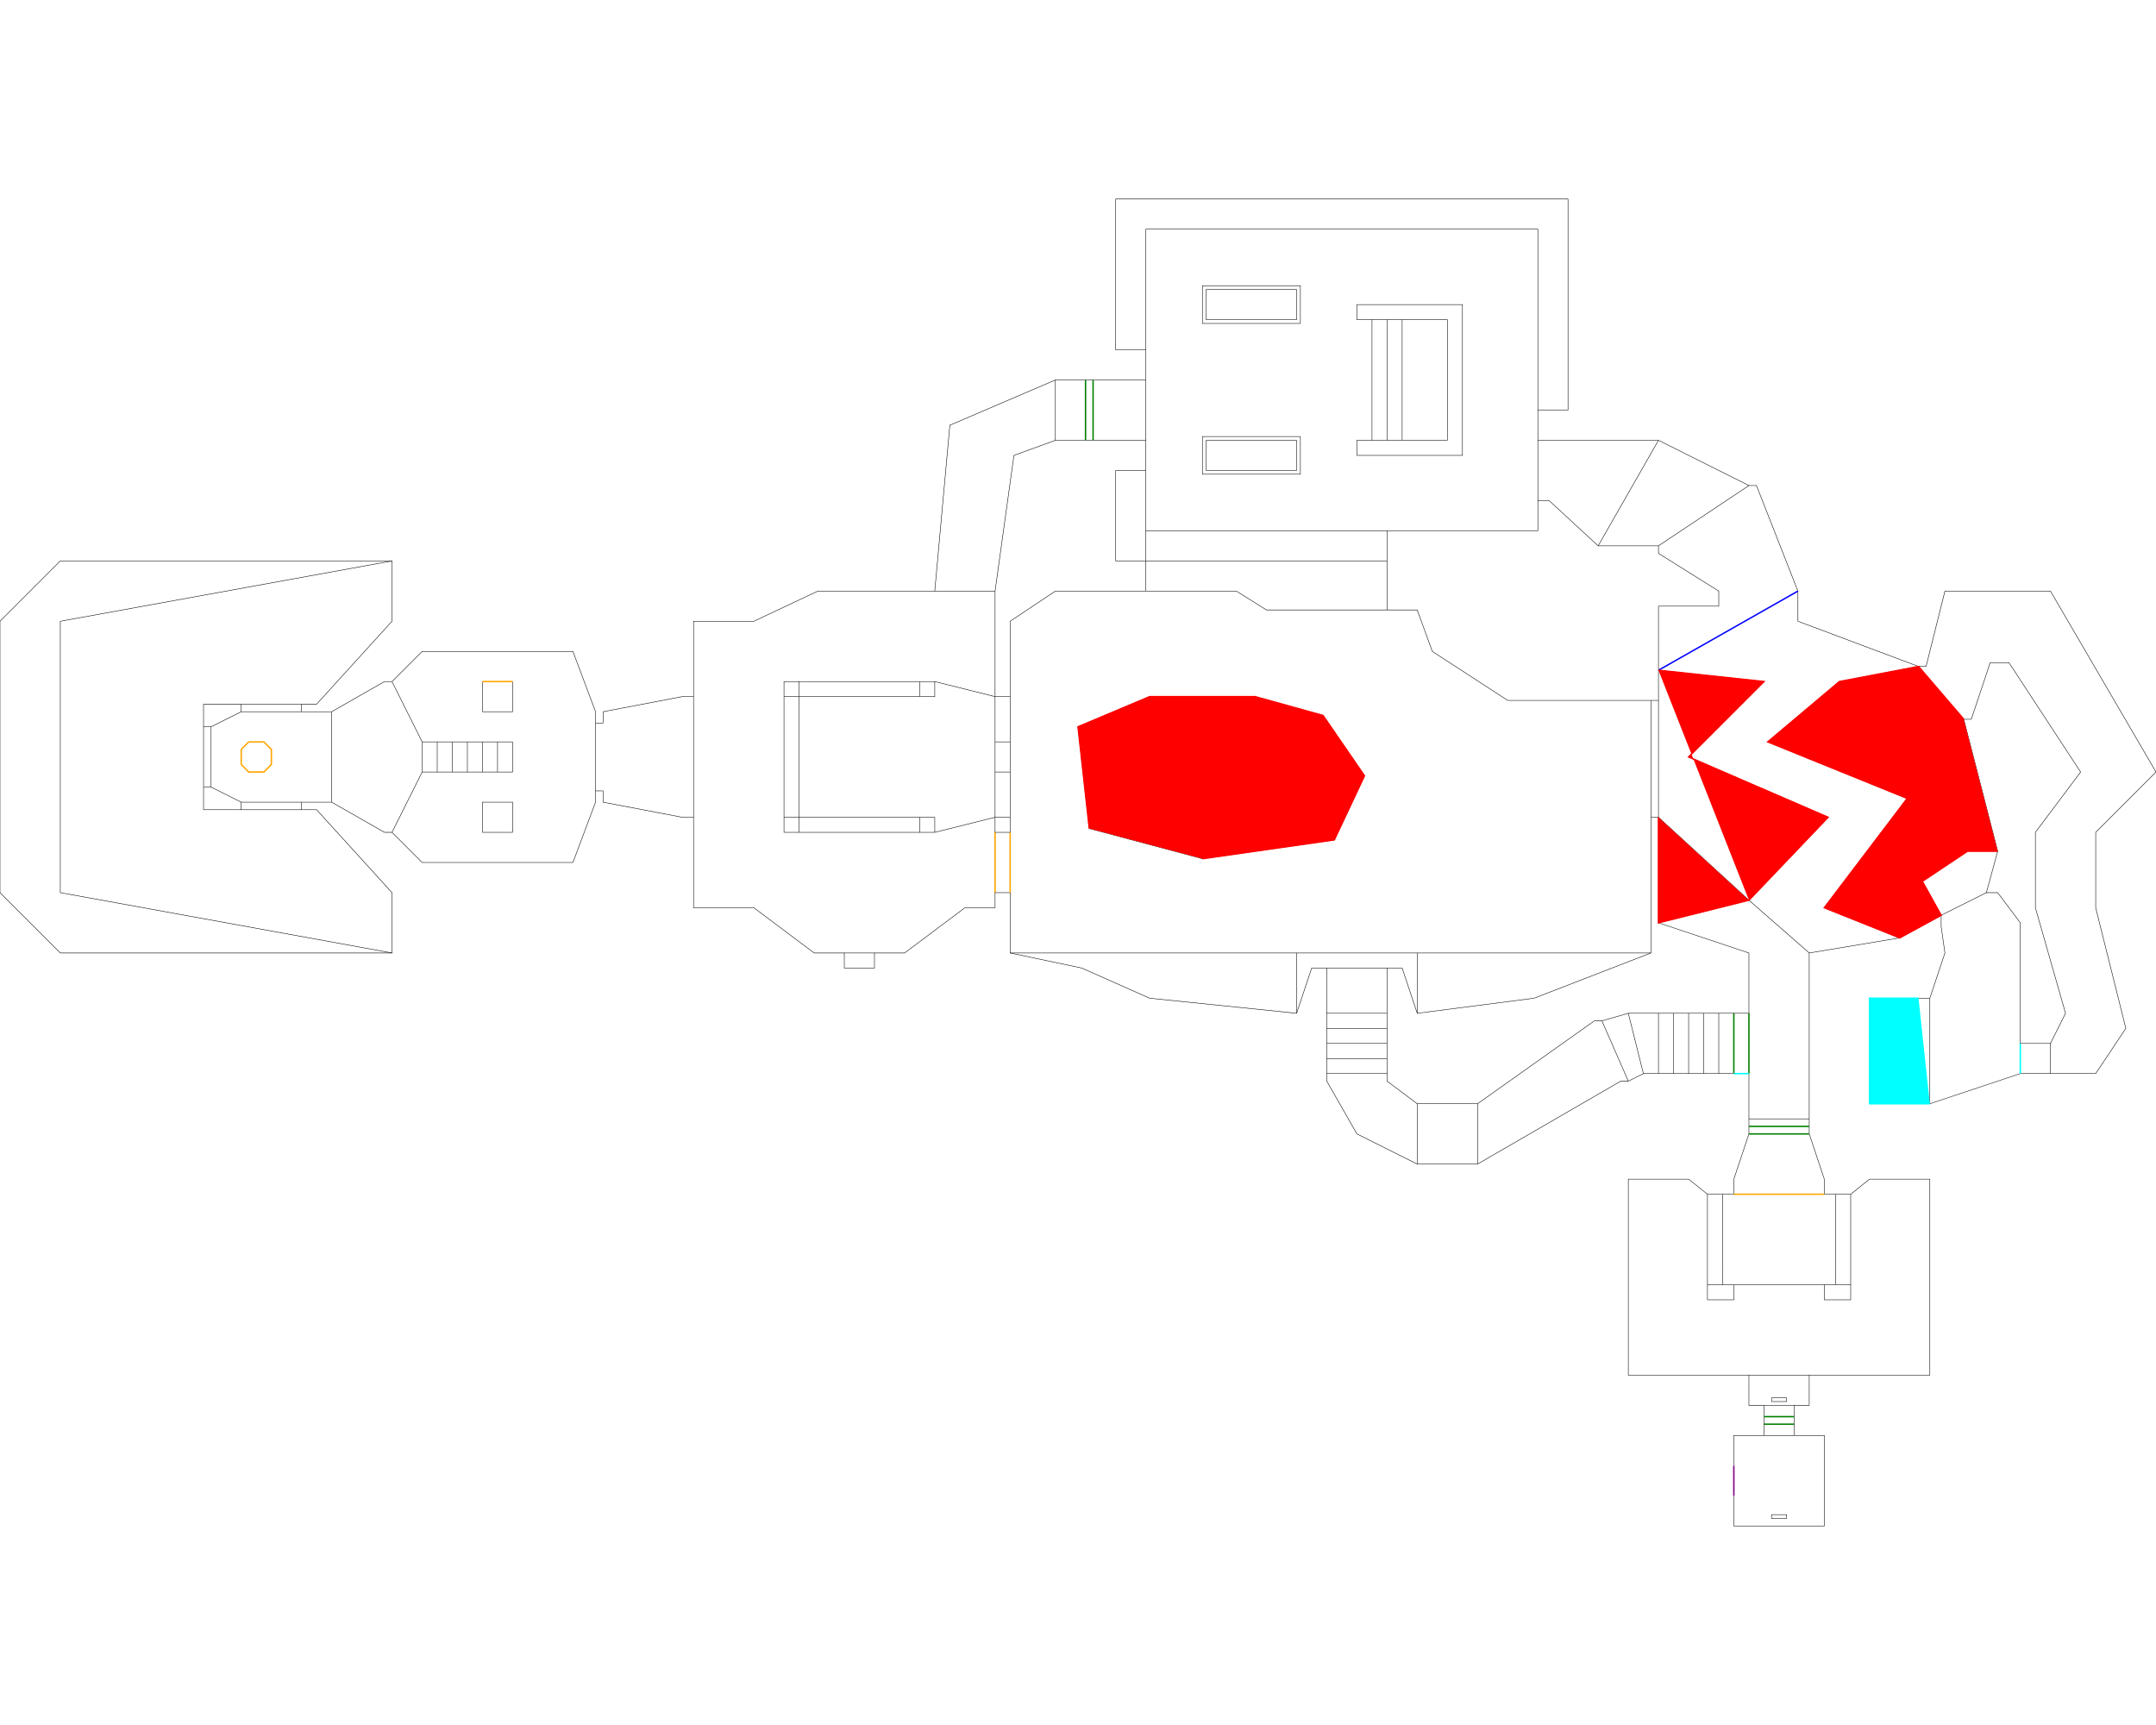
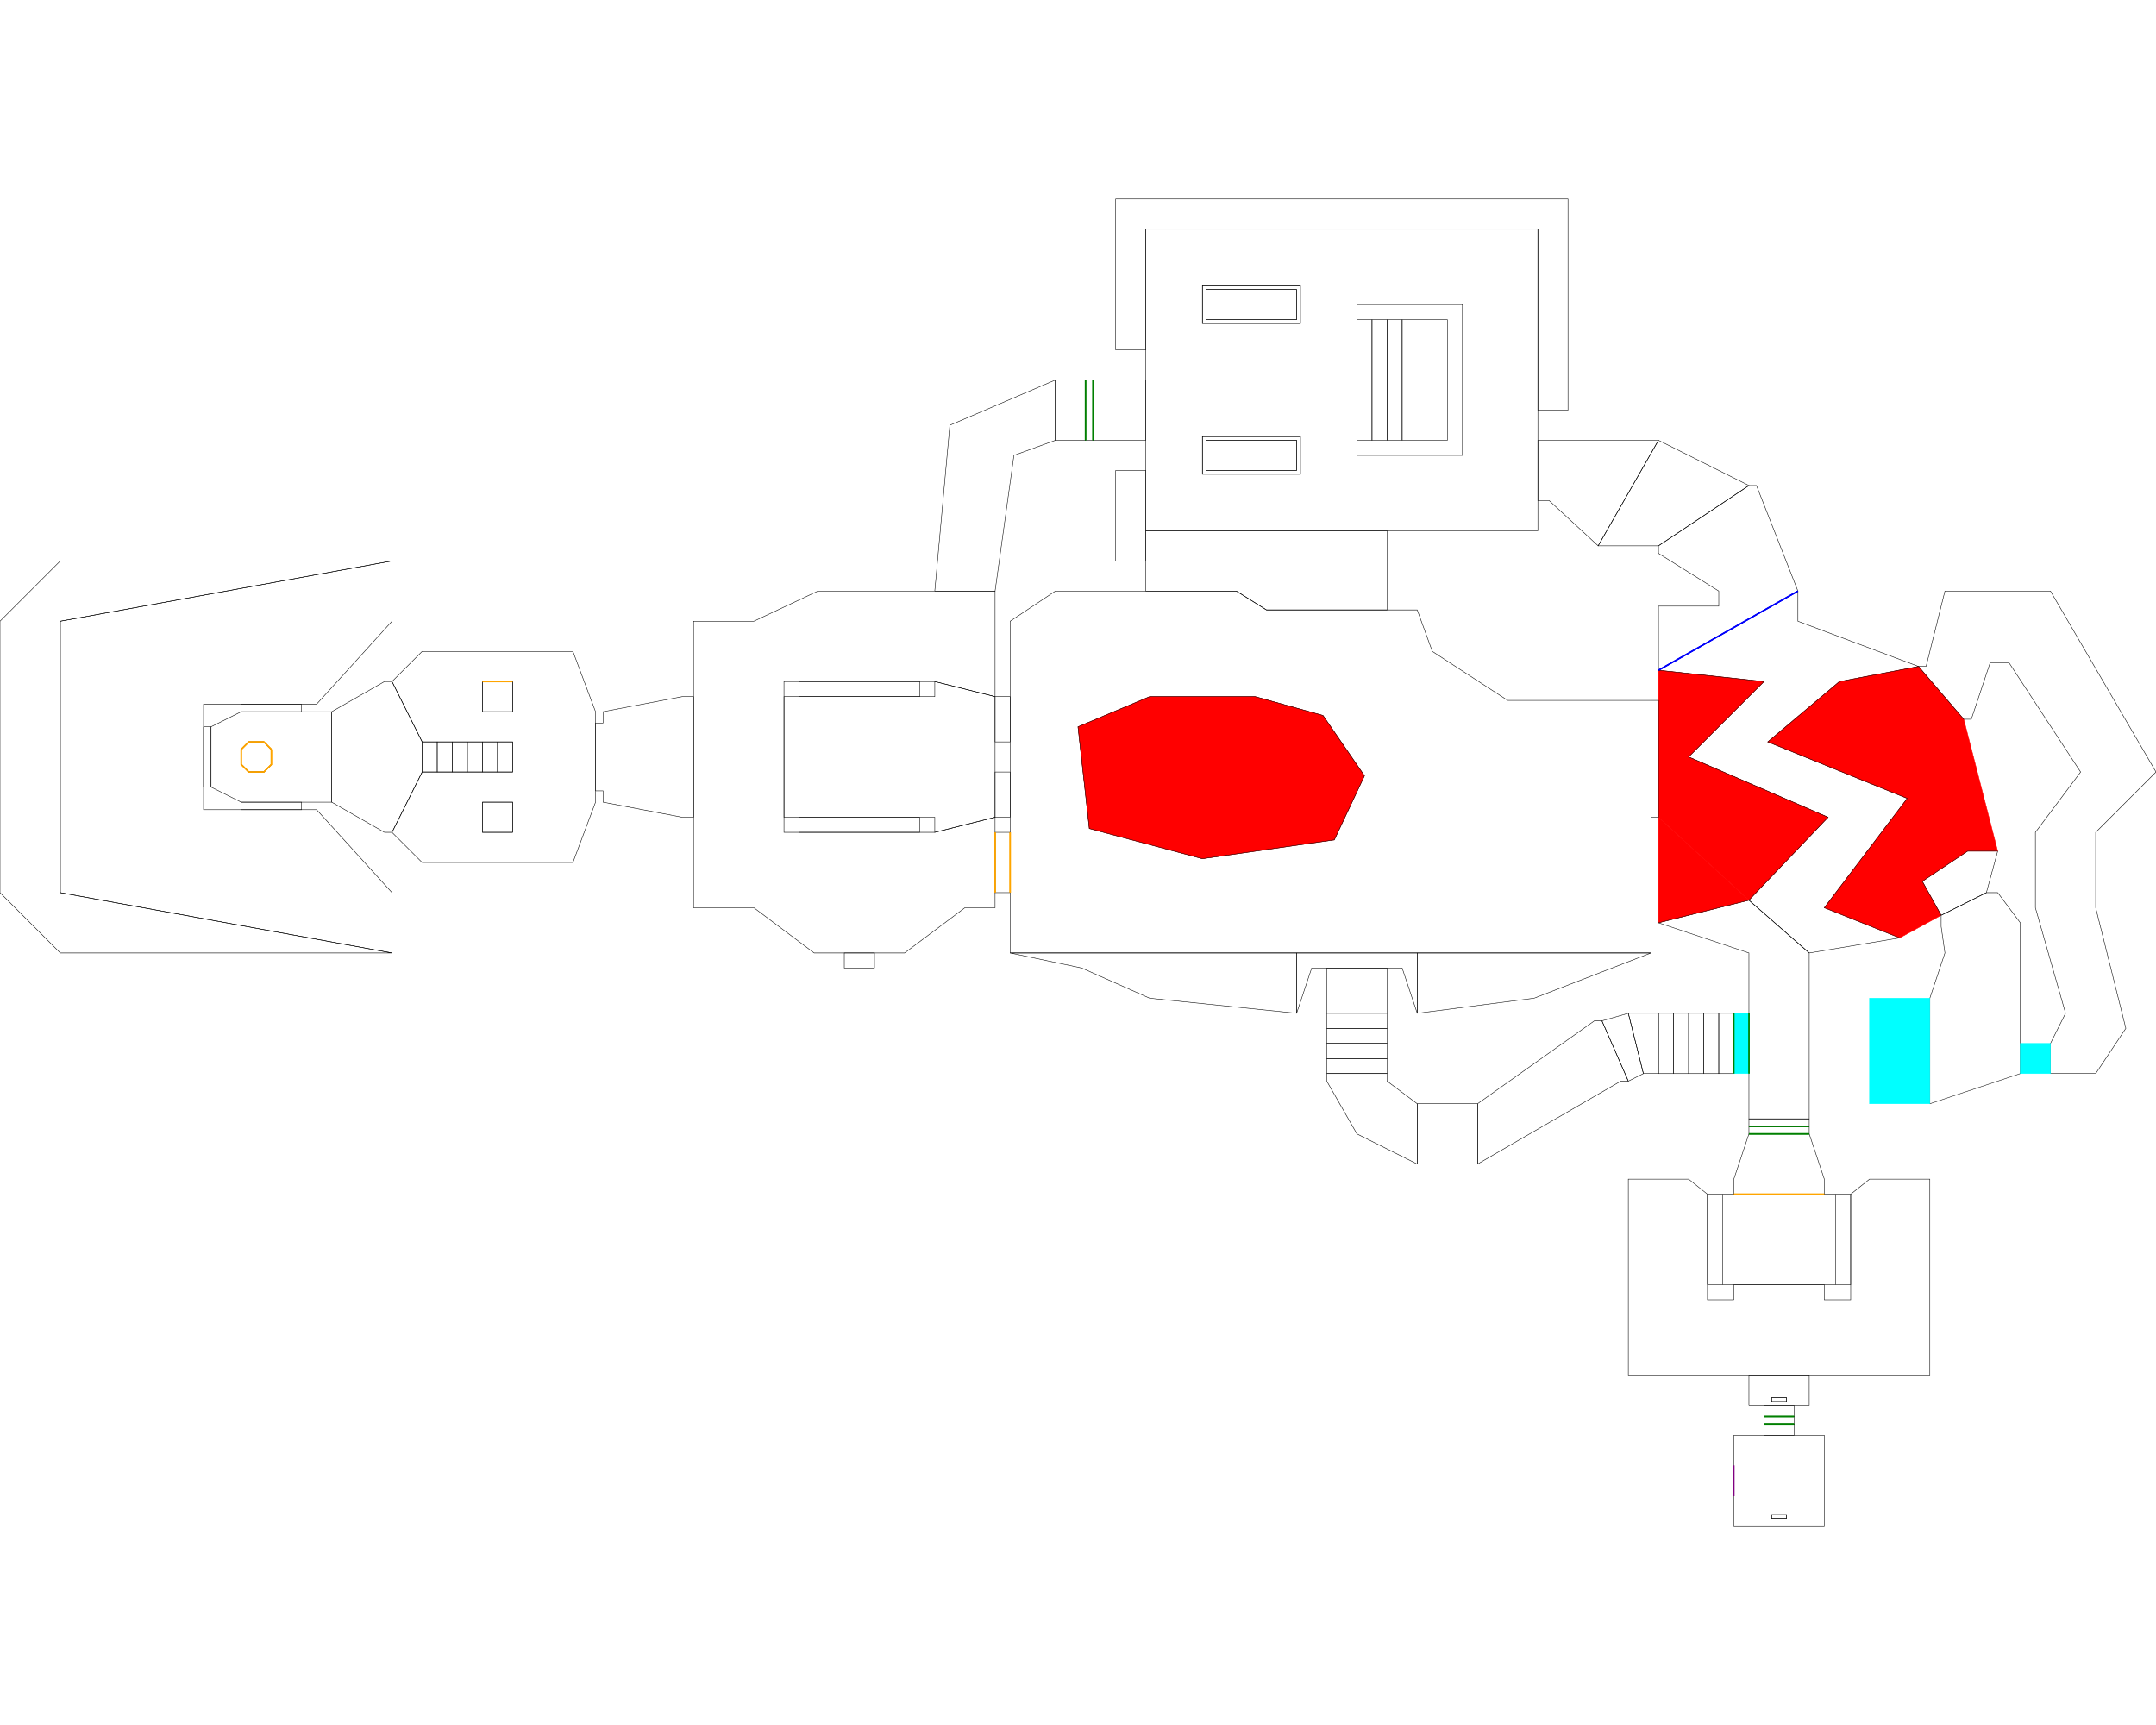
<svg xmlns="http://www.w3.org/2000/svg" width="2560" height="2048" viewBox="-768 2048 4576 2816">
  <g>
-     <polyline points="1344,3520 1344,3552 1280,3552 1152,3648 1088,3648 1088,3680 1024,3680 1024,3648 960,3648 832,3552 704,3552 704,3360 680,3360 512,3328 512,3304" fill="none" stroke="black" stroke-width="1" />
-     <polyline points="1664,2816 1664,2752 1664,2624" fill="none" stroke="black" stroke-width="1" />
-     <polyline points="1344,3392 1344,3520" fill="none" stroke="orange" stroke-width="3" />
-     <polyline points="1376,3392 1376,3360 1344,3360 1344,3392" fill="none" stroke="black" stroke-width="1" />
-     <polyline points="1552,2432 1664,2432 1664,2392 1664,2368 1600,2368 1600,2112 1600,2048 1664,2048 2496,2048 2560,2048 2560,2112 2560,2496 2496,2496 2496,2520 2496,2560 2520,2560 2752,2560 2944,2656 2960,2656 3048,2880 3048,2944 3304,3040 3320,3040 3360,2880 3584,2880 3808,3264 3680,3392 3680,3552 3744,3808 3680,3904 3584,3904 3536,3904 3520,3904 3328,3968 3304,3968 3200,3968 3200,3744 3304,3744 3328,3744 3360,3648 3352,3592 3352,3568 3264,3616 3072,3648 3072,4000 3072,4016" fill="none" stroke="black" stroke-width="1" />
-     <polyline points="3416,3152 3400,3152 3472,3432 3448,3520 3472,3520 3520,3584 3520,3840 3536,3840 3584,3840 3616,3776 3552,3552 3552,3392 3648,3264 3496,3032 3456,3032 3416,3152" fill="none" stroke="black" stroke-width="1" />
-     <polyline points="1992,2312 1992,2232 1784,2232 1784,2312 1992,2312" fill="none" stroke="black" stroke-width="1" />
-     <polyline points="2208,2560 2176,2560 2144,2560 2112,2560 2112,2592 2336,2592 2336,2272 2112,2272 2112,2304 2144,2304 2176,2304 2208,2304 2304,2304 2304,2560" fill="none" stroke="black" stroke-width="1" />
-     <polyline points="2304,2560 2208,2560" fill="none" stroke="black" stroke-width="1" />
-     <polyline points="3304,3040 3400,3152" fill="none" stroke="black" stroke-width="1" />
-     <polyline points="3584,3840 3584,3904" fill="none" stroke="black" stroke-width="1" />
-     <polyline points="2144,2304 2144,2560" fill="none" stroke="black" stroke-width="1" />
-     <polyline points="1664,2816 1600,2816 1600,2752 1600,2624 1664,2624 1664,2600 1664,2560 1552,2560" fill="none" stroke="black" stroke-width="1" />
-     <polyline points="1984,2240 1792,2240 1792,2304 1984,2304 1984,2240" fill="none" stroke="black" stroke-width="1" />
-     <polyline points="2176,2920 2240,2920 2272,3008 2432,3112 2736,3112 2752,3112 2752,3048 2752,2912 2880,2912 2880,2880 2752,2800 2752,2784 2624,2784 2520,2688 2496,2688 2496,2752 2200,2752 2176,2752 2176,2816" fill="none" stroke="black" stroke-width="1" />
-     <polyline points="2176,2752 1664,2752" fill="none" stroke="black" stroke-width="1" />
-     <polyline points="-256,3216 -256,3248 -240,3264 -208,3264 -192,3248 -192,3216 -208,3200 -240,3200" fill="none" stroke="orange" stroke-width="3" />
-     <polyline points="-240,3200 -256,3216" fill="none" stroke="orange" stroke-width="3" />
-     <polyline points="1664,2368 1664,2112 2496,2112 2496,2496" fill="none" stroke="black" stroke-width="1" />
-     <polyline points="3024,4848 3024,4840 2992,4840 2992,4848 3024,4848" fill="none" stroke="black" stroke-width="1" />
-     <polyline points="3040,4608 2976,4608" fill="none" stroke="black" stroke-width="1" />
-     <polyline points="2992,4592 2992,4600 3024,4600 3024,4592" fill="none" stroke="black" stroke-width="1" />
-     <polyline points="3024,4592 2992,4592" fill="none" stroke="black" stroke-width="1" />
-     <polyline points="3072,4032 3104,4128 3104,4160 3128,4160 3160,4160 3200,4128 3328,4128 3328,4544 3072,4544 3072,4608 3040,4608 3040,4632" fill="none" stroke="black" stroke-width="1" />
-     <polyline points="3072,4016 3072,4032" fill="none" stroke="black" stroke-width="1" />
-     <polyline points="2912,4736 2912,4672 2976,4672" fill="none" stroke="black" stroke-width="1" />
-     <polyline points="3040,4672 3104,4672 3104,4864 2912,4864 2912,4800" fill="none" stroke="black" stroke-width="1" />
-     <polyline points="2976,4648 3040,4648" fill="none" stroke="green" stroke-width="3" />
-     <polyline points="3040,4632 3040,4648" fill="none" stroke="black" stroke-width="1" />
-     <polyline points="2976,4648 2976,4632" fill="none" stroke="black" stroke-width="1" />
-     <polyline points="2976,4632 2976,4608 2944,4608 2944,4544 2688,4544 2688,4128 2816,4128 2856,4160 2888,4160 2912,4160 2912,4128 2944,4032" fill="none" stroke="black" stroke-width="1" />
-     <polyline points="3040,4648 3040,4672" fill="none" stroke="black" stroke-width="1" />
-     <polyline points="2912,4800 2912,4736" fill="none" stroke="purple" stroke-width="3" />
-     <polyline points="3160,4160 3160,4352" fill="none" stroke="black" stroke-width="1" />
-     <polyline points="3040,4632 2976,4632" fill="none" stroke="green" stroke-width="3" />
-     <polyline points="3128,4160 3128,4192 3128,4320" fill="none" stroke="black" stroke-width="1" />
-     <polyline points="3128,4320 3128,4352" fill="none" stroke="black" stroke-width="1" />
-     <polyline points="2888,4320 2888,4192 2888,4160" fill="none" stroke="black" stroke-width="1" />
-     <polyline points="2888,4352 2888,4320" fill="none" stroke="black" stroke-width="1" />
-     <polyline points="2912,4352 2888,4352 2856,4352 2856,4384 2912,4384 2912,4352" fill="none" stroke="black" stroke-width="1" />
-     <polyline points="3328,3968 3328,3744" fill="none" stroke="black" stroke-width="1" />
-     <polyline points="3104,4352 2912,4352" fill="none" stroke="black" stroke-width="1" />
-     <polyline points="3072,4000 2944,4000" fill="none" stroke="black" stroke-width="1" />
-     <polyline points="3160,4384 3160,4352 3128,4352 3104,4352 3104,4384 3160,4384" fill="none" stroke="black" stroke-width="1" />
-     <polyline points="2944,4544 3072,4544" fill="none" stroke="black" stroke-width="1" />
-     <polyline points="2944,4016 2944,4000 2944,3904" fill="none" stroke="black" stroke-width="1" />
-     <polyline points="2944,4032 2944,4016" fill="none" stroke="black" stroke-width="1" />
-     <polyline points="2856,4352 2856,4160" fill="none" stroke="black" stroke-width="1" />
-     <polyline points="2976,4672 2976,4648" fill="none" stroke="black" stroke-width="1" />
-     <polyline points="2976,4672 3040,4672" fill="none" stroke="black" stroke-width="1" />
-     <polyline points="2912,3904 2880,3904 2848,3904 2816,3904 2784,3904 2752,3904 2720,3904 2688,3920 2672,3920 2368,4096 2344,4096 2264,4096 2240,4096 2112,4032 2048,3920 2048,3904 2048,3872 2048,3840 2048,3808 2048,3776 2048,3704 2048,3680 2016,3680 1984,3776 1672,3744 1528,3680 1376,3648 1376,3520" fill="none" stroke="black" stroke-width="1" />
-     <polyline points="2736,3112 2736,3360" fill="none" stroke="black" stroke-width="1" />
-     <polyline points="2912,4160 3104,4160" fill="none" stroke="orange" stroke-width="3" />
-     <polyline points="2912,3776 2912,3904" fill="none" stroke="green" stroke-width="3" />
-     <polyline points="2944,3904 2944,3776" fill="none" stroke="green" stroke-width="3" />
-     <polyline points="2912,3776 2944,3776" fill="none" stroke="black" stroke-width="1" />
-     <polyline points="2944,3904 2912,3904" fill="none" stroke="black" stroke-width="1" />
-     <polyline points="2736,3648 2240,3648" fill="none" stroke="black" stroke-width="1" />
-     <polyline points="2616,3792 2632,3792 2688,3776 2752,3776 2784,3776 2816,3776 2848,3776 2880,3776 2912,3776" fill="none" stroke="black" stroke-width="1" />
-     <polyline points="2944,3776 2944,3648 2752,3584 2752,3360 2736,3360 2736,3648 2488,3744 2240,3776 2208,3680 2176,3680 2176,3704 2176,3776 2176,3808 2176,3840 2176,3872 2176,3904 2176,3920 2240,3968 2264,3968 2344,3968 2368,3968 2616,3792" fill="none" stroke="black" stroke-width="1" />
-     <polyline points="2240,3776 2240,3648 1984,3648 1984,3776" fill="none" stroke="black" stroke-width="1" />
-     <polyline points="2784,3776 2784,3904" fill="none" stroke="black" stroke-width="1" />
-     <polyline points="1984,3648 1376,3648" fill="none" stroke="black" stroke-width="1" />
-     <polyline points="2208,2304 2208,2560" fill="none" stroke="black" stroke-width="1" />
-     <polyline points="2816,3776 2816,3904" fill="none" stroke="black" stroke-width="1" />
-     <polyline points="2848,3776 2848,3904" fill="none" stroke="black" stroke-width="1" />
-     <polyline points="1992,2552 1784,2552 1784,2632 1992,2632 1992,2552" fill="none" stroke="black" stroke-width="1" />
-     <polyline points="1984,2624 1984,2560 1792,2560 1792,2624 1984,2624" fill="none" stroke="black" stroke-width="1" />
-     <polyline points="3472,3432 3408,3432 3312,3496 3352,3568" fill="none" stroke="black" stroke-width="1" />
-     <polyline points="3104,3552 3280,3320 2984,3200 3136,3072 3304,3040" fill="none" stroke="black" stroke-width="1" />
-     <polyline points="2752,3360 2944,3536 3072,3648" fill="none" stroke="black" stroke-width="1" />
-     <polyline points="2752,3360 2752,3112" fill="none" stroke="black" stroke-width="1" />
-     <polyline points="2752,3048 3048,2880" fill="none" stroke="blue" stroke-width="3" />
-     <polyline points="2752,2784 2944,2656" fill="none" stroke="black" stroke-width="1" />
-     <polyline points="2752,3048 2976,3072 2816,3232 3112,3360 2944,3536 2752,3584" fill="none" stroke="black" stroke-width="1" />
-     <polyline points="3072,4016 2944,4016" fill="none" stroke="green" stroke-width="3" />
-     <polyline points="2048,3776 2176,3776" fill="none" stroke="black" stroke-width="1" />
-     <polyline points="2048,3808 2176,3808" fill="none" stroke="black" stroke-width="1" />
-     <polyline points="2176,3680 2048,3680" fill="none" stroke="black" stroke-width="1" />
-     <polyline points="2880,3776 2880,3904" fill="none" stroke="black" stroke-width="1" />
-     <polyline points="2368,3968 2368,4096" fill="none" stroke="black" stroke-width="1" />
-     <polyline points="2944,4032 3072,4032" fill="none" stroke="green" stroke-width="3" />
-     <polyline points="1664,2560 1664,2432" fill="none" stroke="black" stroke-width="1" />
-     <polyline points="2752,3776 2752,3904" fill="none" stroke="black" stroke-width="1" />
-     <polyline points="2496,2560 2496,2688" fill="none" stroke="black" stroke-width="1" />
-     <polyline points="1784,3448 1544,3384 1520,3168 1672,3104 1896,3104 2040,3144 2128,3272 2064,3408" fill="none" stroke="black" stroke-width="1" />
-     <polyline points="2064,3408 1784,3448" fill="none" stroke="black" stroke-width="1" />
-     <polyline points="1664,2880 1856,2880 1920,2920 2176,2920" fill="none" stroke="black" stroke-width="1" />
-     <polyline points="2240,4096 2240,3968" fill="none" stroke="black" stroke-width="1" />
-     <polyline points="2624,2784 2752,2560" fill="none" stroke="black" stroke-width="1" />
-     <polyline points="2632,3792 2688,3920" fill="none" stroke="black" stroke-width="1" />
-     <polyline points="1552,2560 1536,2560" fill="none" stroke="black" stroke-width="1" />
-     <polyline points="1536,2432 1552,2432" fill="none" stroke="black" stroke-width="1" />
-     <polyline points="512,3160 512,3136 680,3104 704,3104 704,2944 832,2944 968,2880 1216,2880 1248,2528 1472,2432 1536,2432" fill="none" stroke="black" stroke-width="1" />
-     <polyline points="1536,2560 1472,2560 1384,2592 1344,2880 1344,3104 1376,3104 1376,2944 1472,2880 1664,2880" fill="none" stroke="black" stroke-width="1" />
-     <polyline points="320,3392 320,3328 256,3328 256,3392 320,3392" fill="none" stroke="black" stroke-width="1" />
-     <polyline points="496,3304 496,3328 448,3456 128,3456 64,3392 48,3392 -64,3328 -88,3328 -128,3328 -128,3344 -96,3344 64,3520 64,3648 -640,3648 -768,3520 -768,2944 -640,2816 64,2816 64,2944 -96,3120 -128,3120 -128,3136 -88,3136 -64,3136 48,3072 64,3072 128,3008 448,3008 496,3136 496,3160" fill="none" stroke="black" stroke-width="1" />
-     <polyline points="64,3648 -640,3520 -640,2944 64,2816" fill="none" stroke="black" stroke-width="1" />
-     <polyline points="-336,3296 -336,3344 -256,3344 -256,3328 -320,3296 -336,3296" fill="none" stroke="black" stroke-width="1" />
-     <polyline points="-256,3120 -336,3120 -336,3168 -320,3168 -256,3136 -256,3120" fill="none" stroke="black" stroke-width="1" />
-     <polyline points="-128,3328 -256,3328" fill="none" stroke="black" stroke-width="1" />
-     <polyline points="256,3264 256,3200" fill="none" stroke="black" stroke-width="1" />
-     <polyline points="224,3264 224,3200" fill="none" stroke="black" stroke-width="1" />
-     <polyline points="192,3264 192,3200" fill="none" stroke="black" stroke-width="1" />
-     <polyline points="160,3264 160,3200" fill="none" stroke="black" stroke-width="1" />
-     <polyline points="192,3200 160,3200 128,3200" fill="none" stroke="black" stroke-width="1" />
-     <polyline points="256,3200 224,3200 192,3200" fill="none" stroke="black" stroke-width="1" />
-     <polyline points="320,3200 288,3200 256,3200" fill="none" stroke="black" stroke-width="1" />
-     <polyline points="320,3264 320,3200" fill="none" stroke="black" stroke-width="1" />
-     <polyline points="256,3264 288,3264 320,3264" fill="none" stroke="black" stroke-width="1" />
-     <polyline points="192,3264 224,3264 256,3264" fill="none" stroke="black" stroke-width="1" />
-     <polyline points="128,3264 160,3264 192,3264" fill="none" stroke="black" stroke-width="1" />
-     <polyline points="-320,3296 -320,3168" fill="none" stroke="black" stroke-width="1" />
-     <polyline points="288,3264 288,3200" fill="none" stroke="black" stroke-width="1" />
-     <polyline points="-336,3168 -336,3296" fill="none" stroke="black" stroke-width="1" />
-     <polyline points="-256,3344 -128,3344" fill="none" stroke="black" stroke-width="1" />
-     <polyline points="-256,3136 -128,3136" fill="none" stroke="black" stroke-width="1" />
-     <polyline points="-128,3120 -256,3120" fill="none" stroke="black" stroke-width="1" />
-     <polyline points="496,3160 512,3160" fill="none" stroke="black" stroke-width="1" />
-     <polyline points="512,3304 496,3304" fill="none" stroke="black" stroke-width="1" />
-     <polyline points="496,3160 496,3304" fill="none" stroke="black" stroke-width="1" />
-     <polyline points="3264,3616 3104,3552" fill="none" stroke="black" stroke-width="1" />
-     <polyline points="2688,3776 2720,3904" fill="none" stroke="black" stroke-width="1" />
-     <polyline points="-64,3136 -64,3328" fill="none" stroke="black" stroke-width="1" />
-     <polyline points="1536,2432 1536,2560" fill="none" stroke="green" stroke-width="3" />
-     <polyline points="64,3392 128,3264 128,3200 64,3072" fill="none" stroke="black" stroke-width="1" />
-     <polyline points="1376,3520 1344,3520" fill="none" stroke="black" stroke-width="1" />
-     <polyline points="1376,3520 1376,3392" fill="none" stroke="orange" stroke-width="3" />
-     <polyline points="928,3072 1184,3072" fill="none" stroke="black" stroke-width="1" />
-     <polyline points="896,3360 896,3104" fill="none" stroke="black" stroke-width="1" />
-     <polyline points="1184,3360 928,3360 928,3104" fill="none" stroke="black" stroke-width="1" />
-     <polyline points="928,3104 1184,3104" fill="none" stroke="black" stroke-width="1" />
-     <polyline points="1088,3648 1024,3648" fill="none" stroke="black" stroke-width="1" />
-     <polyline points="2048,3904 2176,3904" fill="none" stroke="black" stroke-width="1" />
-     <polyline points="3448,3520 3352,3568" fill="none" stroke="black" stroke-width="1" />
-     <polyline points="256,3072 256,3136 320,3136 320,3072" fill="none" stroke="black" stroke-width="1" />
-     <polyline points="1472,2432 1472,2560" fill="none" stroke="black" stroke-width="1" />
-     <polyline points="1216,3072 1344,3104" fill="none" stroke="black" stroke-width="1" />
-     <polyline points="1344,3360 1216,3392" fill="none" stroke="black" stroke-width="1" />
-     <polyline points="1184,3392 928,3392" fill="none" stroke="black" stroke-width="1" />
-     <polyline points="1552,2560 1552,2432" fill="none" stroke="green" stroke-width="3" />
-     <polyline points="1344,3200 1344,3264 1376,3264 1376,3200 1344,3200" fill="none" stroke="black" stroke-width="1" />
-     <polyline points="320,3072 256,3072" fill="none" stroke="orange" stroke-width="3" />
-     <polyline points="1376,3360 1376,3264" fill="none" stroke="black" stroke-width="1" />
-     <polyline points="1376,3200 1376,3104" fill="none" stroke="black" stroke-width="1" />
-     <polyline points="1344,3104 1344,3200" fill="none" stroke="black" stroke-width="1" />
-     <polyline points="1344,2880 1216,2880" fill="none" stroke="black" stroke-width="1" />
-     <polyline points="2176,2304 2176,2560" fill="none" stroke="black" stroke-width="1" />
-     <polyline points="1344,3264 1344,3360" fill="none" stroke="black" stroke-width="1" />
-     <polyline points="1184,3104 1216,3104 1216,3072 1184,3072" fill="none" stroke="black" stroke-width="1" />
-     <polyline points="1184,3072 1184,3104" fill="none" stroke="black" stroke-width="1" />
-     <polyline points="928,3104 928,3072 896,3072 896,3104" fill="none" stroke="black" stroke-width="1" />
-     <polyline points="896,3104 928,3104" fill="none" stroke="black" stroke-width="1" />
-     <polyline points="1216,3360 1184,3360 1184,3392 1216,3392" fill="none" stroke="black" stroke-width="1" />
-     <polyline points="1216,3392 1216,3360" fill="none" stroke="black" stroke-width="1" />
-     <polyline points="928,3360 896,3360 896,3392 928,3392" fill="none" stroke="black" stroke-width="1" />
-     <polyline points="928,3392 928,3360" fill="none" stroke="black" stroke-width="1" />
-     <polyline points="2176,2816 1664,2816" fill="none" stroke="black" stroke-width="1" />
-     <polyline points="704,3104 704,3360" fill="none" stroke="black" stroke-width="1" />
-     <polyline points="2048,3840 2176,3840" fill="none" stroke="black" stroke-width="1" />
-     <polyline points="2048,3872 2176,3872" fill="none" stroke="black" stroke-width="1" />
-     <polyline points="3520,3840 3520,3904" fill="none" stroke="black" stroke-width="1" />
-     <polyline points="2176,2816 2176,2920" fill="none" stroke="black" stroke-width="1" />
-     <polyline points="1664,2880 1664,2816" fill="none" stroke="black" stroke-width="1" />
-     <polyline points="1344,3392 1376,3392" fill="none" stroke="black" stroke-width="1" />
-     <polyline points="1544,3384 1520,3168 1672,3104 1896,3104 2040,3144 2128,3272 2064,3408 1784,3448" fill="red" stroke="red" stroke-width="3" />
-     <polyline points="2944,3536 2752,3584 2752,3360" fill="red" stroke="red" stroke-width="3" />
-     <polyline points="3472,3432 3408,3432 3312,3496 3352,3568 3264,3616 3104,3552 3280,3320 2984,3200 3136,3072 3304,3040 3400,3152" fill="red" stroke="red" stroke-width="3" />
-     <polyline points="2752,3048 2976,3072 2816,3232 3112,3360 2944,3536" fill="red" stroke="red" stroke-width="3" />
-     <polyline points="2944,3904 2912,3904" fill="aqua" stroke="aqua" stroke-width="3" />
-     <polyline points="3328,3968 3304,3968 3200,3968 3200,3744 3304,3744" fill="aqua" stroke="aqua" stroke-width="3" />
-     <polyline points="3520,3840 3520,3904" fill="aqua" stroke="aqua" stroke-width="3" />
+     <g stroke="black" fill="none" stroke-width="1">
+       <polyline points="2048,3904 2176,3904 2176,3920 2240,3968 2240,4096 2112,4032 2048,3920 2048,3904" stroke="black" stroke-width="1" />
+     </g>
+     <g stroke="black" fill="none" stroke-width="1">
+       <polyline points="2264,3968 2344,3968 2368,3968 2368,4096 2344,4096 2264,4096 2240,4096 2240,3968 2264,3968" stroke="black" stroke-width="1" />
+     </g>
+     <g stroke="black" fill="none" stroke-width="1">
+       <polyline points="2368,3968 2368,4096 2672,3920 2688,3920 2632,3792 2616,3792 2368,3968" stroke="black" stroke-width="1" />
+     </g>
+     <g stroke="black" fill="none" stroke-width="1">
+       <polyline points="2048,3904 2048,3872 2176,3872 2176,3904 2048,3904" stroke="black" stroke-width="1" />
+     </g>
+     <g stroke="black" fill="none" stroke-width="1">
+       <polyline points="2688,3920 2632,3792 2688,3776 2720,3904 2688,3920" stroke="black" stroke-width="1" />
+     </g>
+     <g stroke="black" fill="none" stroke-width="1">
+       <polyline points="2048,3872 2048,3840 2176,3840 2176,3872 2048,3872" stroke="black" stroke-width="1" />
+     </g>
+     <g stroke="black" fill="none" stroke-width="1">
+       <polyline points="2720,3904 2688,3776 2752,3776 2752,3904 2720,3904" stroke="black" stroke-width="1" />
+     </g>
+     <g stroke="black" fill="none" stroke-width="1">
+       <polyline points="2048,3840 2048,3808 2176,3808 2176,3840 2048,3840" stroke="black" stroke-width="1" />
+     </g>
+     <g stroke="black" fill="none" stroke-width="1">
+       <polyline points="2752,3904 2752,3776 2784,3776 2784,3904 2752,3904" stroke="black" stroke-width="1" />
+     </g>
+     <g stroke="red" fill="red" stroke-width="1">
+       <polyline points="2040,3144 2128,3272 2064,3408 1784,3448 1544,3384 1520,3168 1672,3104 1896,3104 2040,3144" stroke="red" stroke-width="1" />
+     </g>
+     <g stroke="black" fill="none" stroke-width="1">
+       <polyline points="2048,3808 2048,3776 2176,3776 2176,3808 2048,3808" stroke="black" stroke-width="1" />
+     </g>
+     <g stroke="black" fill="none" stroke-width="1">
+       <polyline points="2784,3904 2784,3776 2816,3776 2816,3904 2784,3904" stroke="black" stroke-width="1" />
+     </g>
+     <g stroke="black" fill="none" stroke-width="1">
+       <polyline points="2432,3112 2736,3112 2736,3360 2736,3648 2240,3648 1984,3648 1376,3648 1376,3520 1376,3392 1376,3360 1376,3264 1376,3200 1376,3104 1376,2944 1472,2880 1664,2880 1856,2880 1920,2920 2176,2920 2240,2920 2272,3008 2432,3112" stroke="black" stroke-width="1" />
+       <polyline points="1896,3104 2040,3144 2128,3272 2064,3408 1784,3448 1544,3384 1520,3168 1672,3104 1896,3104" stroke="black" stroke-width="1" />
+       <polyline points="1376,3520 1376,3392" stroke="orange" stroke-width="3" />
+     </g>
+     <g stroke="black" fill="none" stroke-width="1">
+       <polyline points="1984,3648 1984,3776 1672,3744 1528,3680 1376,3648 1984,3648" stroke="black" stroke-width="1" />
+     </g>
+     <g stroke="black" fill="none" stroke-width="1">
+       <polyline points="2240,3648 2240,3776 2208,3680 2176,3680 2048,3680 2016,3680 1984,3776 1984,3648 2240,3648" stroke="black" stroke-width="1" />
+     </g>
+     <g stroke="black" fill="none" stroke-width="1">
+       <polyline points="2176,3704 2176,3680 2048,3680 2048,3704 2048,3776 2176,3776 2176,3704" stroke="black" stroke-width="1" />
+     </g>
+     <g stroke="black" fill="none" stroke-width="1">
+       <polyline points="2736,3648 2488,3744 2240,3776 2240,3648 2736,3648" stroke="black" stroke-width="1" />
+     </g>
+     <g stroke="black" fill="none" stroke-width="1">
+       <polyline points="2816,3904 2816,3776 2848,3776 2848,3904 2816,3904" stroke="black" stroke-width="1" />
+     </g>
+     <g stroke="red" fill="red" stroke-width="1">
+       <polyline points="2752,3584 2752,3360 2944,3536 2752,3584" stroke="red" stroke-width="1" />
+     </g>
+     <g stroke="red" fill="red" stroke-width="1">
+       <polyline points="3352,3568 3264,3616 3104,3552 3280,3320 2984,3200 3136,3072 3304,3040 3400,3152 3472,3432 3408,3432 3312,3496 3352,3568" stroke="red" stroke-width="1" />
+     </g>
+     <g stroke="black" fill="none" stroke-width="1">
+       <polyline points="3328,3744 3328,3968 3520,3904 3520,3840 3520,3584 3472,3520 3448,3520 3352,3568 3352,3592 3360,3648 3328,3744" stroke="black" stroke-width="1" />
+     </g>
+     <g stroke="red" fill="red" stroke-width="1">
+       <polyline points="2976,3072 2816,3232 3112,3360 2944,3536 2752,3360 2752,3112 2752,3048 2976,3072" stroke="red" stroke-width="1" />
+     </g>
+     <g stroke="aqua" fill="aqua" stroke-width="1">
+       <polyline points="3304,3744 3328,3744 3328,3968 3304,3968 3200,3968 3200,3744 3304,3744" stroke="aqua" stroke-width="1" />
+     </g>
+     <g stroke="black" fill="none" stroke-width="1">
+       <polyline points="2848,3904 2848,3776 2880,3776 2880,3904 2848,3904" stroke="black" stroke-width="1" />
+     </g>
+     <g stroke="black" fill="none" stroke-width="1">
+       <polyline points="3048,2880 2752,3048 2752,2912 2880,2912 2880,2880 2752,2800 2752,2784 2944,2656 2960,2656 3048,2880" stroke="black" stroke-width="1" />
+       <polyline points="2752,3048 3048,2880" stroke="blue" stroke-width="3" />
+     </g>
+     <g stroke="black" fill="none" stroke-width="1">
+       <polyline points="2944,3776 2944,3648 2752,3584 2944,3536 3072,3648 3072,4000 2944,4000 2944,3904 2944,3776" stroke="black" stroke-width="1" />
+       <polyline points="2944,3904 2944,3776" stroke="green" stroke-width="3" />
+     </g>
+     <g stroke="black" fill="none" stroke-width="1">
+       <polyline points="3264,3616 3072,3648 2944,3536 3112,3360 2816,3232 2976,3072 2752,3048 3048,2880 3048,2944 3304,3040 3136,3072 2984,3200 3280,3320 3104,3552 3264,3616" stroke="black" stroke-width="1" />
+       <polyline points="2752,3048 3048,2880" stroke="blue" stroke-width="3" />
+     </g>
+     <g stroke="black" fill="none" stroke-width="1">
+       <polyline points="2856,4352 2856,4160 2888,4160 2912,4160 3104,4160 3128,4160 3160,4160 3160,4352 3128,4352 3104,4352 2912,4352 2888,4352 2856,4352" stroke="black" stroke-width="1" />
+       <polyline points="3128,4160 3128,4192 3128,4320 3128,4192 3128,4160" stroke="black" stroke-width="1" />
+       <polyline points="2888,4320 2888,4352 2888,4320 2888,4192 2888,4160 2888,4192 2888,4320" stroke="black" stroke-width="1" />
+       <polyline points="3128,4320 3128,4352 3128,4320" stroke="black" stroke-width="1" />
+       <polyline points="2912,4160 3104,4160" stroke="orange" stroke-width="3" />
+     </g>
+     <g stroke="black" fill="none" stroke-width="1">
+       <polyline points="2912,4384 2912,4352 3104,4352 3104,4384 3160,4384 3160,4352 3160,4160 3200,4128 3328,4128 3328,4544 3072,4544 2944,4544 2688,4544 2688,4128 2816,4128 2856,4160 2856,4352 2856,4384 2912,4384" stroke="black" stroke-width="1" />
+     </g>
+     <g stroke="black" fill="none" stroke-width="1">
+       <polyline points="2944,4608 2944,4544 3072,4544 3072,4608 3040,4608 2976,4608 2944,4608" stroke="black" stroke-width="1" />
+       <polyline points="3024,4592 2992,4592 2992,4600 3024,4600 3024,4592" stroke="black" stroke-width="1" />
+     </g>
+     <g stroke="black" fill="none" stroke-width="1">
+       <polyline points="2992,4600 3024,4600 3024,4592 2992,4592 2992,4600" stroke="black" stroke-width="1" />
+     </g>
+     <g stroke="black" fill="none" stroke-width="1">
+       <polyline points="3040,4608 3040,4632 2976,4632 2976,4608 3040,4608" stroke="black" stroke-width="1" />
+       <polyline points="3040,4632 2976,4632" stroke="green" stroke-width="3" />
+     </g>
+     <g stroke="black" fill="none" stroke-width="1">
+       <polyline points="3040,4632 3040,4648 2976,4648 2976,4632 3040,4632" stroke="black" stroke-width="1" />
+       <polyline points="2976,4648 3040,4648" stroke="green" stroke-width="3" />
+       <polyline points="3040,4632 2976,4632" stroke="green" stroke-width="3" />
+     </g>
+     <g stroke="black" fill="none" stroke-width="1">
+       <polyline points="3040,4672 3104,4672 3104,4864 2912,4864 2912,4800 2912,4736 2912,4672 2976,4672 3040,4672" stroke="black" stroke-width="1" />
+       <polyline points="2992,4840 2992,4848 3024,4848 3024,4840 2992,4840" stroke="black" stroke-width="1" />
+       <polyline points="2912,4800 2912,4736" stroke="purple" stroke-width="3" />
+     </g>
+     <g stroke="black" fill="none" stroke-width="1">
+       <polyline points="2992,4848 3024,4848 3024,4840 2992,4840 2992,4848" stroke="black" stroke-width="1" />
+     </g>
+     <g stroke="black" fill="none" stroke-width="1">
+       <polyline points="2976,4672 2976,4648 3040,4648 3040,4672 2976,4672" stroke="black" stroke-width="1" />
+       <polyline points="2976,4648 3040,4648" stroke="green" stroke-width="3" />
+     </g>
+     <g stroke="black" fill="none" stroke-width="1">
+       <polyline points="2912,3904 2912,3776 2880,3776 2880,3904 2912,3904" stroke="black" stroke-width="1" />
+       <polyline points="2912,3776 2912,3904" stroke="green" stroke-width="3" />
+     </g>
+     <g stroke="black" fill="none" stroke-width="1">
+       <polyline points="3072,4000 2944,4000 2944,4016 3072,4016 3072,4000" stroke="black" stroke-width="1" />
+       <polyline points="3072,4016 2944,4016" stroke="green" stroke-width="3" />
+     </g>
+     <g stroke="aqua" fill="aqua" stroke-width="1">
+       <polyline points="2912,3776 2944,3776 2944,3904 2912,3904 2912,3776" stroke="aqua" stroke-width="1" />
+       <polyline points="2944,3904 2944,3776" stroke="green" stroke-width="3" />
+       <polyline points="2912,3776 2912,3904" stroke="green" stroke-width="3" />
+     </g>
+     <g stroke="black" fill="none" stroke-width="1">
+       <polyline points="3072,4032 3104,4128 3104,4160 2912,4160 2912,4128 2944,4032 3072,4032" stroke="black" stroke-width="1" />
+       <polyline points="2912,4160 3104,4160" stroke="orange" stroke-width="3" />
+       <polyline points="2944,4032 3072,4032" stroke="green" stroke-width="3" />
+     </g>
+     <g stroke="black" fill="none" stroke-width="1">
+       <polyline points="2944,4032 2944,4016 3072,4016 3072,4032 2944,4032" stroke="black" stroke-width="1" />
+       <polyline points="3072,4016 2944,4016" stroke="green" stroke-width="3" />
+       <polyline points="2944,4032 3072,4032" stroke="green" stroke-width="3" />
+     </g>
+     <g stroke="black" fill="none" stroke-width="1">
+       <polyline points="928,3360 928,3104 1184,3104 1216,3104 1216,3072 1344,3104 1344,3200 1344,3264 1344,3360 1216,3392 1216,3360 1184,3360 928,3360" stroke="black" stroke-width="1" />
+     </g>
+     <g stroke="black" fill="none" stroke-width="1">
+       <polyline points="2752,2560 2944,2656 2752,2784 2624,2784 2752,2560" stroke="black" stroke-width="1" />
+     </g>
+     <g stroke="black" fill="none" stroke-width="1">
+       <polyline points="1184,3360 1184,3392 928,3392 928,3360 896,3360 896,3104 928,3104 928,3360 1184,3360" stroke="black" stroke-width="1" />
+       <polyline points="928,3104 928,3072 1184,3072 1184,3104 928,3104" stroke="black" stroke-width="1" />
+     </g>
+     <g stroke="black" fill="none" stroke-width="1">
+       <polyline points="496,3304 496,3160 512,3160 512,3136 680,3104 704,3104 704,3360 680,3360 512,3328 512,3304 496,3304" stroke="black" stroke-width="1" />
+     </g>
+     <g stroke="black" fill="none" stroke-width="1">
+       <polyline points="64,3392 128,3264 160,3264 192,3264 224,3264 256,3264 288,3264 320,3264 320,3200 288,3200 256,3200 224,3200 192,3200 160,3200 128,3200 64,3072 128,3008 448,3008 496,3136 496,3160 496,3304 496,3328 448,3456 128,3456 64,3392" stroke="black" stroke-width="1" />
+       <polyline points="320,3392 320,3328 256,3328 256,3392 320,3392" stroke="black" stroke-width="1" />
+       <polyline points="256,3072 256,3136 320,3136 320,3072 256,3072" stroke="black" stroke-width="1" />
+       <polyline points="320,3072 256,3072" stroke="orange" stroke-width="3" />
+     </g>
+     <g stroke="black" fill="none" stroke-width="1">
+       <polyline points="2496,2560 2520,2560 2752,2560 2624,2784 2520,2688 2496,2688 2496,2560" stroke="black" stroke-width="1" />
+     </g>
+     <g stroke="black" fill="none" stroke-width="1">
+       <polyline points="2176,2816 1664,2816 1664,2880 1856,2880 1920,2920 2176,2920 2176,2816" stroke="black" stroke-width="1" />
+     </g>
+     <g stroke="black" fill="none" stroke-width="1">
+       <polyline points="1376,3520 1376,3392 1344,3392 1344,3520 1376,3520" stroke="black" stroke-width="1" />
+       <polyline points="1344,3392 1344,3520" stroke="orange" stroke-width="3" />
+       <polyline points="1376,3520 1376,3392" stroke="orange" stroke-width="3" />
+     </g>
+     <g stroke="black" fill="none" stroke-width="1">
+       <polyline points="2176,2752 1664,2752 1664,2624 1664,2600 1664,2560 1664,2432 1664,2392 1664,2368 1664,2112 2496,2112 2496,2496 2496,2520 2496,2560 2496,2688 2496,2752 2200,2752 2176,2752" stroke="black" stroke-width="1" />
+       <polyline points="1992,2552 1784,2552 1784,2632 1992,2632 1992,2552" stroke="black" stroke-width="1" />
+       <polyline points="1784,2232 1784,2312 1992,2312 1992,2232 1784,2232" stroke="black" stroke-width="1" />
+       <polyline points="2112,2592 2336,2592 2336,2272 2112,2272 2112,2304 2144,2304 2144,2560 2112,2560 2112,2592" stroke="black" stroke-width="1" />
+     </g>
+     <g stroke="black" fill="none" stroke-width="1">
+       <polyline points="1984,2304 1984,2240 1792,2240 1792,2304 1984,2304" stroke="black" stroke-width="1" />
+       <polyline points="1992,2232 1784,2232 1784,2312 1992,2312 1992,2232" stroke="black" stroke-width="1" />
+     </g>
+     <g stroke="black" fill="none" stroke-width="1">
+       <polyline points="1792,2304 1984,2304 1984,2240 1792,2240 1792,2304" stroke="black" stroke-width="1" />
+     </g>
+     <g stroke="black" fill="none" stroke-width="1">
+       <polyline points="1984,2624 1984,2560 1792,2560 1792,2624 1984,2624" stroke="black" stroke-width="1" />
+       <polyline points="1784,2632 1992,2632 1992,2552 1784,2552 1784,2632" stroke="black" stroke-width="1" />
+     </g>
+     <g stroke="black" fill="none" stroke-width="1">
+       <polyline points="1792,2624 1984,2624 1984,2560 1792,2560 1792,2624" stroke="black" stroke-width="1" />
+     </g>
+     <g stroke="black" fill="none" stroke-width="1">
+       <polyline points="1664,2432 1664,2560 1552,2560 1552,2432 1664,2432" stroke="black" stroke-width="1" />
+       <polyline points="1552,2560 1552,2432" stroke="green" stroke-width="3" />
+     </g>
+     <g stroke="black" fill="none" stroke-width="1">
+       <polyline points="1216,2880 1248,2528 1472,2432 1472,2560 1384,2592 1344,2880 1216,2880" stroke="black" stroke-width="1" />
+     </g>
+     <g stroke="black" fill="none" stroke-width="1">
+       <polyline points="1472,2432 1472,2560 1536,2560 1536,2432 1472,2432" stroke="black" stroke-width="1" />
+       <polyline points="1536,2432 1536,2560" stroke="green" stroke-width="3" />
+     </g>
+     <g stroke="black" fill="none" stroke-width="1">
+       <polyline points="1552,2560 1552,2432 1536,2432 1536,2560 1552,2560" stroke="black" stroke-width="1" />
+       <polyline points="1536,2432 1536,2560" stroke="green" stroke-width="3" />
+       <polyline points="1552,2560 1552,2432" stroke="green" stroke-width="3" />
+     </g>
+     <g stroke="black" fill="none" stroke-width="1">
+       <polyline points="1344,3104 1216,3072 1184,3072 928,3072 896,3072 896,3104 896,3360 896,3392 928,3392 1184,3392 1216,3392 1344,3360 1344,3392 1344,3520 1344,3552 1280,3552 1152,3648 1088,3648 1024,3648 960,3648 832,3552 704,3552 704,3360 704,3104 704,2944 832,2944 968,2880 1216,2880 1344,2880 1344,3104" stroke="black" stroke-width="1" />
+       <polyline points="1344,3392 1344,3520" stroke="orange" stroke-width="3" />
+     </g>
+     <g stroke="black" fill="none" stroke-width="1">
+       <polyline points="1088,3680 1024,3680 1024,3648 1088,3648 1088,3680" stroke="black" stroke-width="1" />
+     </g>
+     <g stroke="black" fill="none" stroke-width="1">
+       <polyline points="64,2816 -640,2944 -640,3520 64,3648 -640,3648 -768,3520 -768,2944 -640,2816 64,2816" stroke="black" stroke-width="1" />
+     </g>
+     <g stroke="black" fill="none" stroke-width="1">
+       <polyline points="-96,3344 64,3520 64,3648 -640,3520 -640,2944 64,2816 64,2944 -96,3120 -128,3120 -256,3120 -336,3120 -336,3168 -336,3296 -336,3344 -256,3344 -128,3344 -96,3344" stroke="black" stroke-width="1" />
+     </g>
+     <g stroke="black" fill="none" stroke-width="1">
+       <polyline points="2736,3112 2752,3112 2752,3360 2736,3360 2736,3112" stroke="black" stroke-width="1" />
+     </g>
+     <g stroke="black" fill="none" stroke-width="1">
+       <polyline points="1376,3360 1376,3264 1344,3264 1344,3360 1376,3360" stroke="black" stroke-width="1" />
+     </g>
+     <g stroke="black" fill="none" stroke-width="1">
+       <polyline points="1344,3104 1344,3200 1376,3200 1376,3104 1344,3104" stroke="black" stroke-width="1" />
+     </g>
+     <g stroke="black" fill="none" stroke-width="1">
+       <polyline points="2176,2560 2144,2560 2144,2304 2176,2304 2176,2560" stroke="black" stroke-width="1" />
+     </g>
+     <g stroke="black" fill="none" stroke-width="1">
+       <polyline points="288,3200 288,3264 320,3264 320,3200 288,3200" stroke="black" stroke-width="1" />
+     </g>
+     <g stroke="black" fill="none" stroke-width="1">
+       <polyline points="2208,2560 2176,2560 2176,2304 2208,2304 2208,2560" stroke="black" stroke-width="1" />
+     </g>
+     <g stroke="black" fill="none" stroke-width="1">
+       <polyline points="288,3200 256,3200 256,3264 288,3264 288,3200" stroke="black" stroke-width="1" />
+     </g>
+     <g stroke="black" fill="none" stroke-width="1">
+       <polyline points="2208,2560 2208,2304 2304,2304 2304,2560 2208,2560" stroke="black" stroke-width="1" />
+     </g>
+     <g stroke="black" fill="none" stroke-width="1">
+       <polyline points="1664,2816 1664,2752 2176,2752 2176,2816 1664,2816" stroke="black" stroke-width="1" />
+     </g>
+     <g stroke="black" fill="none" stroke-width="1">
+       <polyline points="2496,2048 2560,2048 2560,2112 2560,2496 2496,2496 2496,2112 1664,2112 1664,2368 1600,2368 1600,2112 1600,2048 1664,2048 2496,2048" stroke="black" stroke-width="1" />
+     </g>
+     <g stroke="black" fill="none" stroke-width="1">
+       <polyline points="1664,2816 1600,2816 1600,2752 1600,2624 1664,2624 1664,2752 1664,2816" stroke="black" stroke-width="1" />
+     </g>
+     <g stroke="black" fill="none" stroke-width="1">
+       <polyline points="256,3328 256,3392 320,3392 320,3328 256,3328" stroke="black" stroke-width="1" />
+     </g>
+     <g stroke="black" fill="none" stroke-width="1">
+       <polyline points="256,3072 256,3136 320,3136 320,3072 256,3072" stroke="black" stroke-width="1" />
+       <polyline points="320,3072 256,3072" stroke="orange" stroke-width="3" />
+     </g>
+     <g stroke="black" fill="none" stroke-width="1">
+       <polyline points="256,3200 224,3200 224,3264 256,3264 256,3200" stroke="black" stroke-width="1" />
+     </g>
+     <g stroke="black" fill="none" stroke-width="1">
+       <polyline points="224,3200 192,3200 192,3264 224,3264 224,3200" stroke="black" stroke-width="1" />
+     </g>
+     <g stroke="black" fill="none" stroke-width="1">
+       <polyline points="192,3200 160,3200 160,3264 192,3264 192,3200" stroke="black" stroke-width="1" />
+     </g>
+     <g stroke="black" fill="none" stroke-width="1">
+       <polyline points="128,3264 160,3264 160,3200 128,3200 128,3264" stroke="black" stroke-width="1" />
+     </g>
+     <g stroke="black" fill="none" stroke-width="1">
+       <polyline points="3472,3432 3408,3432 3312,3496 3352,3568 3448,3520 3472,3432" stroke="black" stroke-width="1" />
+     </g>
+     <g stroke="black" fill="none" stroke-width="1">
+       <polyline points="-128,3328 -256,3328 -320,3296 -320,3168 -256,3136 -128,3136 -88,3136 -64,3136 -64,3328 -88,3328 -128,3328" stroke="black" stroke-width="1" />
+       <polyline points="-208,3264 -192,3248 -192,3216 -208,3200 -240,3200 -256,3216 -256,3248 -240,3264 -208,3264" stroke="black" stroke-width="1" />
+       <polyline points="-192,3216 -208,3200 -240,3200 -256,3216 -256,3248 -240,3264 -208,3264 -192,3248 -192,3216" stroke="orange" stroke-width="3" />
+     </g>
+     <g stroke="black" fill="none" stroke-width="1">
+       <polyline points="48,3392 64,3392 128,3264 128,3200 64,3072 48,3072 -64,3136 -64,3328 48,3392" stroke="black" stroke-width="1" />
+     </g>
+     <g stroke="black" fill="none" stroke-width="1">
+       <polyline points="3320,3040 3360,2880 3584,2880 3808,3264 3680,3392 3680,3552 3744,3808 3680,3904 3584,3904 3584,3840 3616,3776 3552,3552 3552,3392 3648,3264 3496,3032 3456,3032 3416,3152 3400,3152 3304,3040 3320,3040" stroke="black" stroke-width="1" />
+     </g>
+     <g stroke="aqua" fill="aqua" stroke-width="1">
+       <polyline points="3536,3840 3520,3840 3520,3904 3536,3904 3584,3904 3584,3840 3536,3840" stroke="aqua" stroke-width="1" />
+     </g>
+     <g stroke="black" fill="none" stroke-width="1">
+       <polyline points="-192,3216 -208,3200 -240,3200 -256,3216 -256,3248 -240,3264 -208,3264 -192,3248 -192,3216" stroke="black" stroke-width="1" />
+       <polyline points="-192,3216 -208,3200 -240,3200 -256,3216 -256,3248 -240,3264 -208,3264 -192,3248 -192,3216" stroke="orange" stroke-width="3" />
+     </g>
+     <g stroke="black" fill="none" stroke-width="1">
+       <polyline points="-128,3120 -128,3136 -256,3136 -256,3120 -128,3120" stroke="black" stroke-width="1" />
+     </g>
+     <g stroke="black" fill="none" stroke-width="1">
+       <polyline points="-336,3168 -320,3168 -320,3296 -336,3296 -336,3168" stroke="black" stroke-width="1" />
+     </g>
+     <g stroke="black" fill="none" stroke-width="1">
+       <polyline points="-256,3344 -256,3328 -128,3328 -128,3344 -256,3344" stroke="black" stroke-width="1" />
+     </g>
  </g>
</svg>
